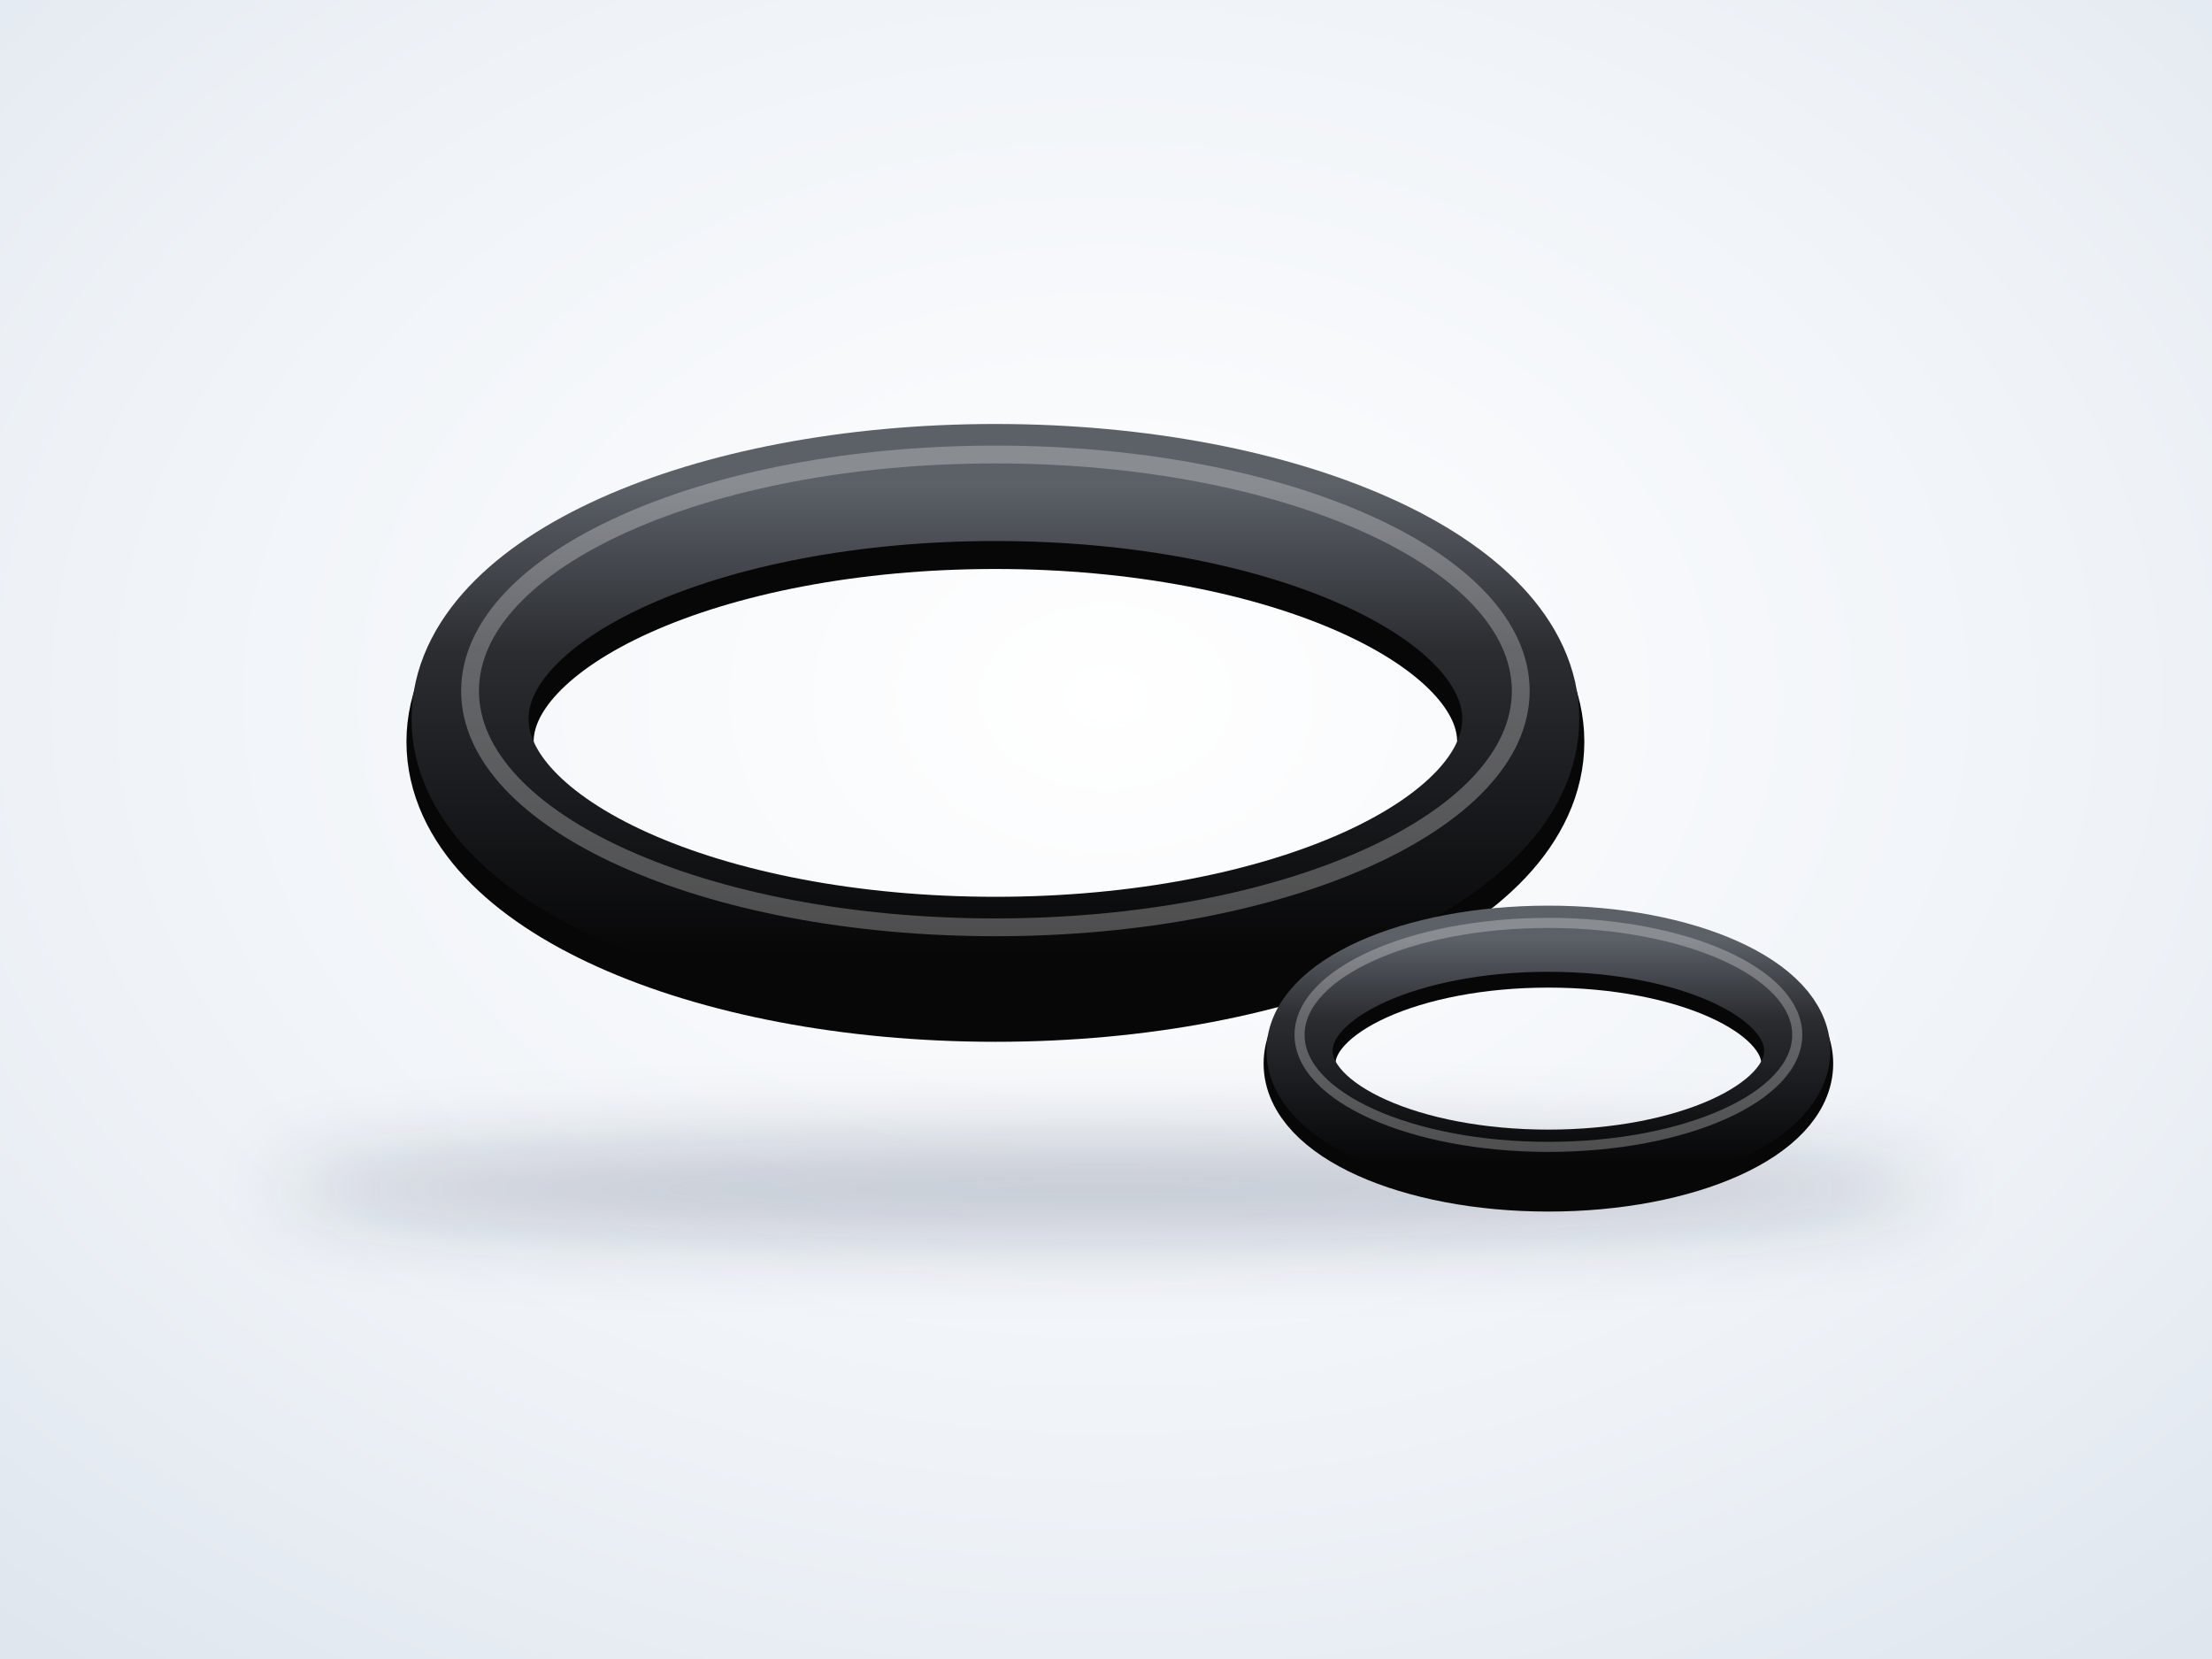
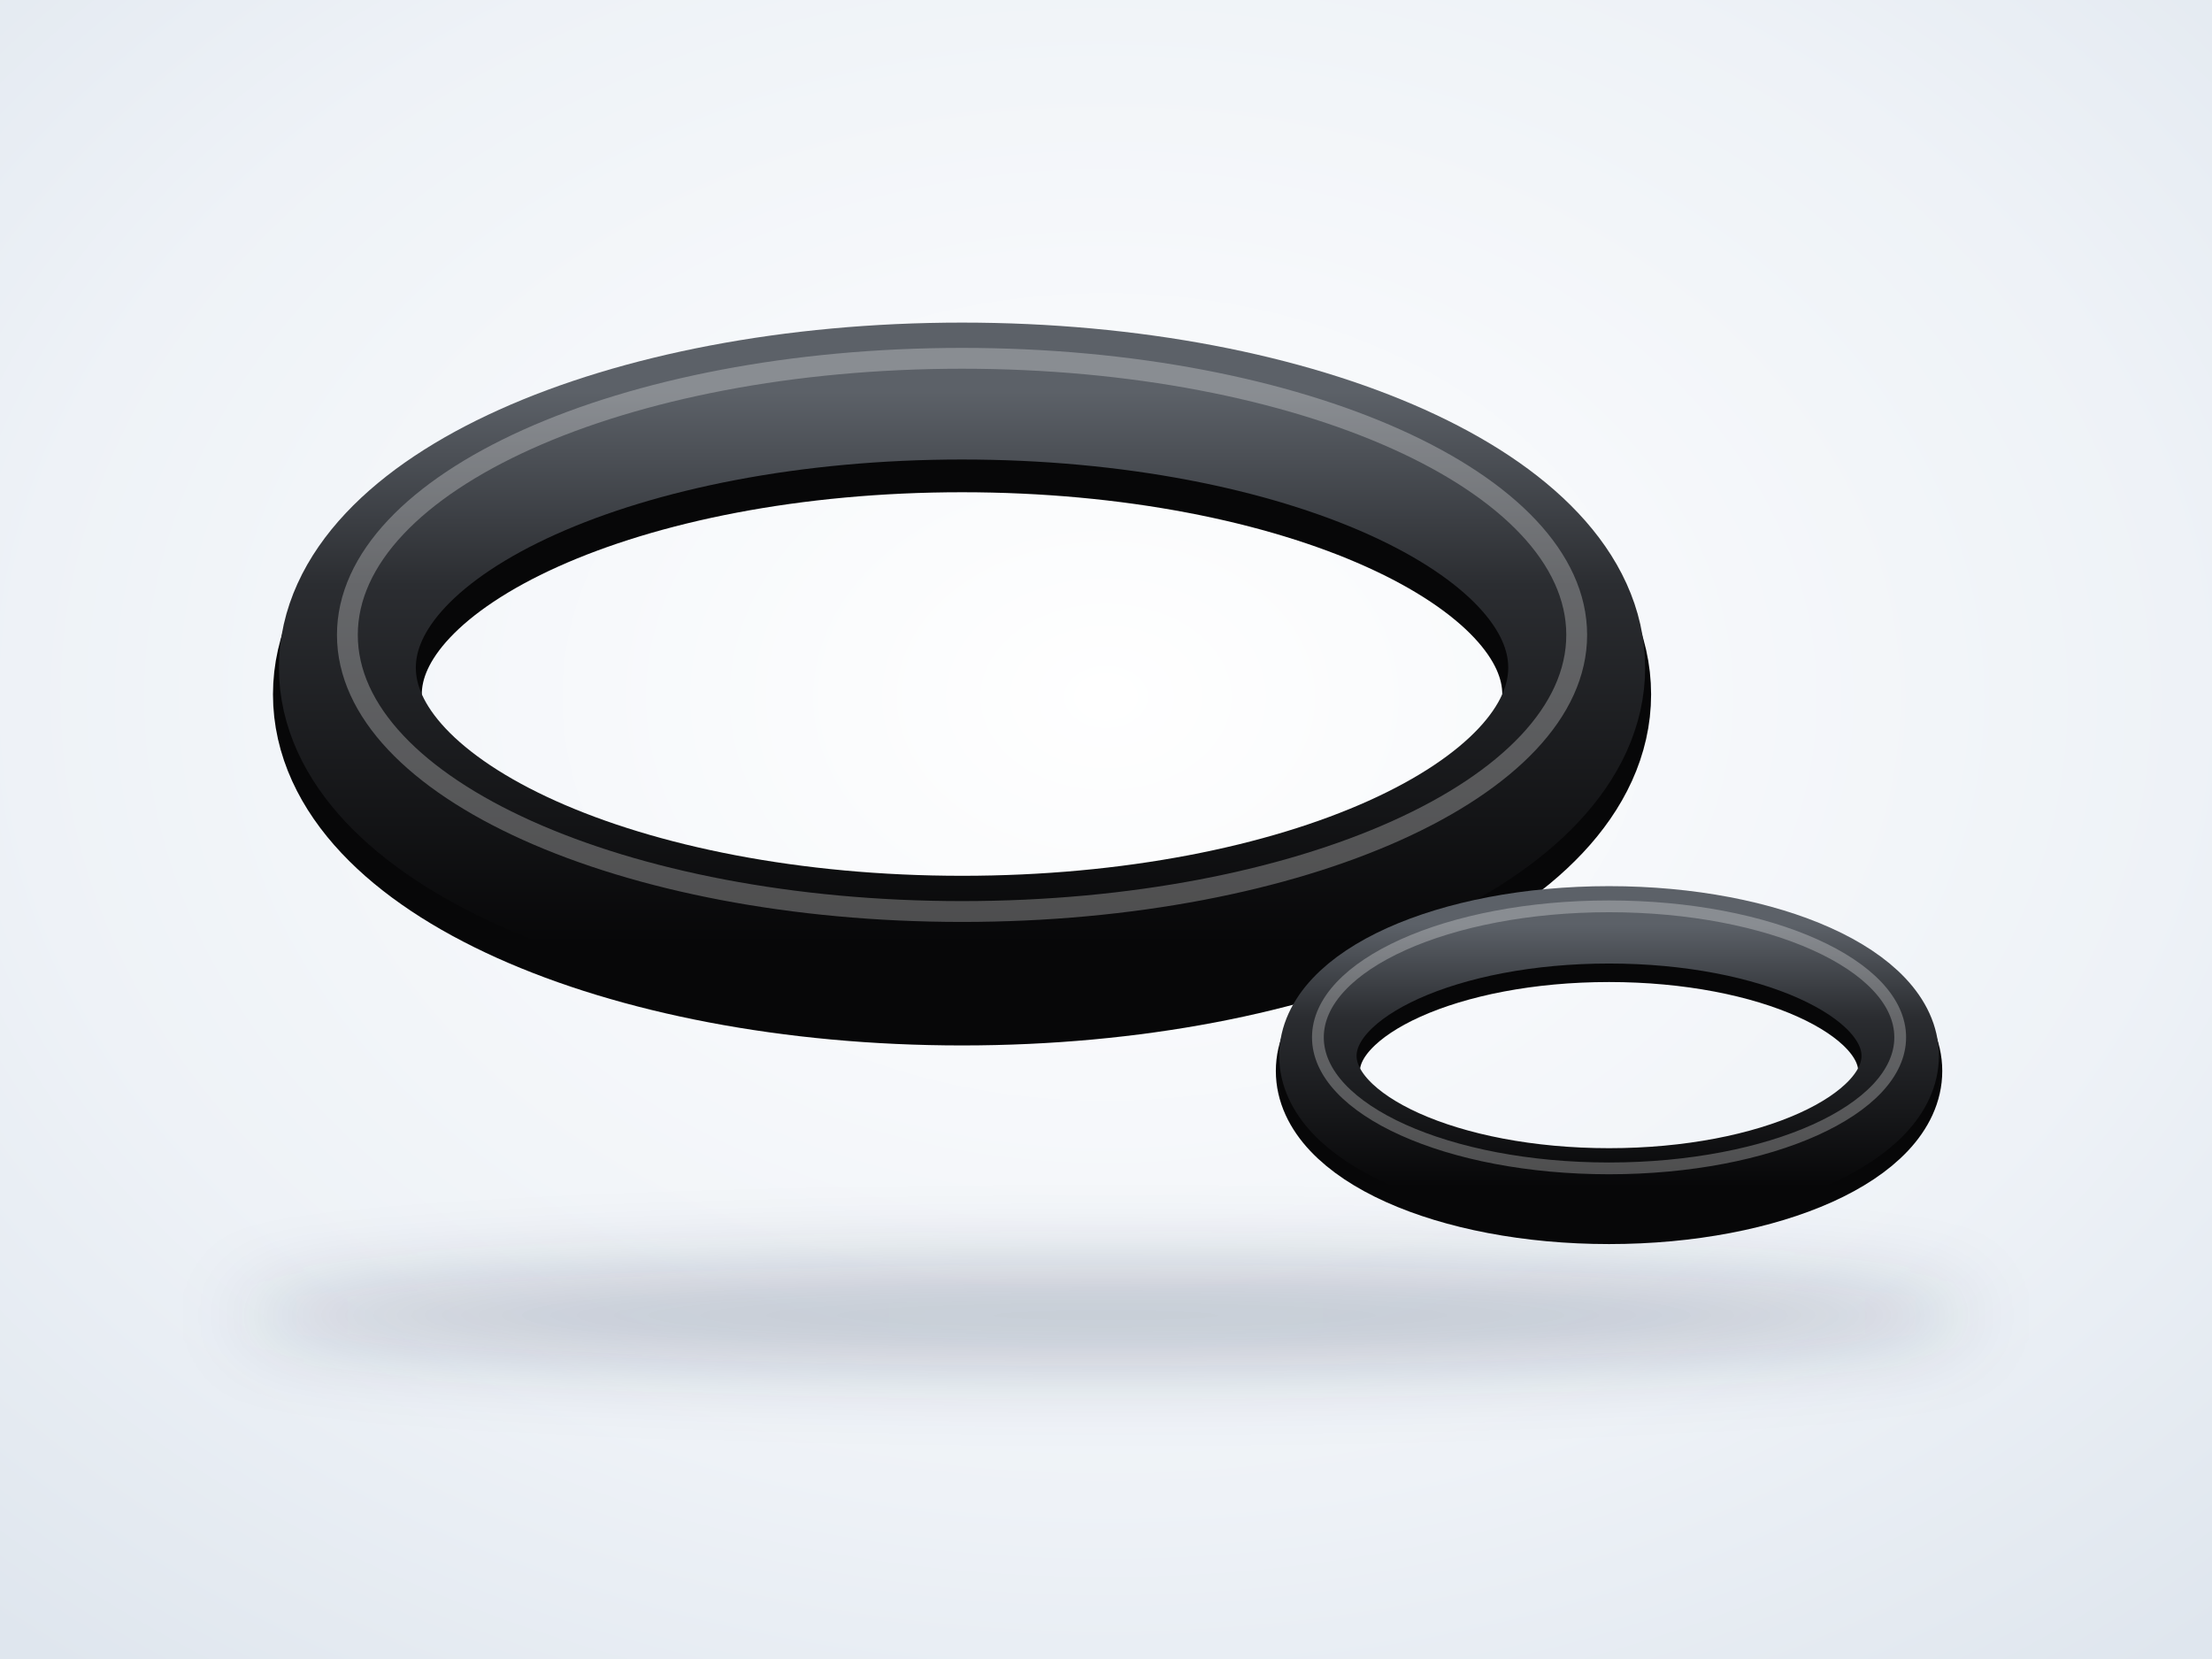
<svg xmlns="http://www.w3.org/2000/svg" viewBox="0 0 800 600" width="800" height="600">
  <defs>
    <radialGradient id="bg" cx="50%" cy="42%" r="75%">
      <stop offset="0%" stop-color="#ffffff" />
      <stop offset="65%" stop-color="#eef2f7" />
      <stop offset="100%" stop-color="#dfe6ee" />
    </radialGradient>
    <filter id="blur" x="-20%" y="-200%" width="140%" height="500%">
      <feGaussianBlur stdDeviation="14" />
    </filter>
    <filter id="soft" x="-10%" y="-10%" width="120%" height="120%">
      <feGaussianBlur stdDeviation="1.2" />
    </filter>
    <linearGradient id="steel-b" x1="0" y1="0" x2="0" y2="1">
      <stop offset="0%" stop-color="#6f7a86" />
      <stop offset="20%" stop-color="#c9d1da" />
      <stop offset="40%" stop-color="#f7f9fb" />
      <stop offset="60%" stop-color="#d4dbe3" />
      <stop offset="80%" stop-color="#9aa5b1" />
      <stop offset="100%" stop-color="#5b6570" />
    </linearGradient>
    <linearGradient id="steel-f" x1="0" y1="0" x2="1" y2="1">
      <stop offset="0%" stop-color="#f3f6f9" />
      <stop offset="50%" stop-color="#c5cdd6" />
      <stop offset="100%" stop-color="#8e99a5" />
    </linearGradient>
    <linearGradient id="steel-h" x1="0" y1="0" x2="1" y2="0">
      <stop offset="0%" stop-color="#6f7a86" />
      <stop offset="20%" stop-color="#c9d1da" />
      <stop offset="40%" stop-color="#f7f9fb" />
      <stop offset="60%" stop-color="#d4dbe3" />
      <stop offset="80%" stop-color="#9aa5b1" />
      <stop offset="100%" stop-color="#5b6570" />
    </linearGradient>
    <linearGradient id="steelDark-b" x1="0" y1="0" x2="0" y2="1">
      <stop offset="0%" stop-color="#4f5863" />
      <stop offset="20%" stop-color="#99a3ae" />
      <stop offset="40%" stop-color="#d7dde3" />
      <stop offset="60%" stop-color="#aab3bd" />
      <stop offset="80%" stop-color="#6f7984" />
      <stop offset="100%" stop-color="#3d454e" />
    </linearGradient>
    <linearGradient id="steelDark-f" x1="0" y1="0" x2="1" y2="1">
      <stop offset="0%" stop-color="#d9dfe5" />
      <stop offset="50%" stop-color="#a3adb8" />
      <stop offset="100%" stop-color="#6b7581" />
    </linearGradient>
    <linearGradient id="steelDark-h" x1="0" y1="0" x2="1" y2="0">
      <stop offset="0%" stop-color="#4f5863" />
      <stop offset="20%" stop-color="#99a3ae" />
      <stop offset="40%" stop-color="#d7dde3" />
      <stop offset="60%" stop-color="#aab3bd" />
      <stop offset="80%" stop-color="#6f7984" />
      <stop offset="100%" stop-color="#3d454e" />
    </linearGradient>
    <linearGradient id="carbon-b" x1="0" y1="0" x2="0" y2="1">
      <stop offset="0%" stop-color="#15171a" />
      <stop offset="20%" stop-color="#3b4048" />
      <stop offset="40%" stop-color="#6b727c" />
      <stop offset="60%" stop-color="#3a3f46" />
      <stop offset="80%" stop-color="#1d2024" />
      <stop offset="100%" stop-color="#0c0d0f" />
    </linearGradient>
    <linearGradient id="carbon-f" x1="0" y1="0" x2="1" y2="1">
      <stop offset="0%" stop-color="#5d646e" />
      <stop offset="50%" stop-color="#2a2e34" />
      <stop offset="100%" stop-color="#101214" />
    </linearGradient>
    <linearGradient id="carbon-h" x1="0" y1="0" x2="1" y2="0">
      <stop offset="0%" stop-color="#15171a" />
      <stop offset="20%" stop-color="#3b4048" />
      <stop offset="40%" stop-color="#6b727c" />
      <stop offset="60%" stop-color="#3a3f46" />
      <stop offset="80%" stop-color="#1d2024" />
      <stop offset="100%" stop-color="#0c0d0f" />
    </linearGradient>
    <linearGradient id="sic-b" x1="0" y1="0" x2="0" y2="1">
      <stop offset="0%" stop-color="#3a4049" />
      <stop offset="20%" stop-color="#6f7985" />
      <stop offset="40%" stop-color="#a9b3bf" />
      <stop offset="60%" stop-color="#7c8691" />
      <stop offset="80%" stop-color="#4c545e" />
      <stop offset="100%" stop-color="#2b3037" />
    </linearGradient>
    <linearGradient id="sic-f" x1="0" y1="0" x2="1" y2="1">
      <stop offset="0%" stop-color="#b6bfca" />
      <stop offset="50%" stop-color="#7d8793" />
      <stop offset="100%" stop-color="#4a525c" />
    </linearGradient>
    <linearGradient id="sic-h" x1="0" y1="0" x2="1" y2="0">
      <stop offset="0%" stop-color="#3a4049" />
      <stop offset="20%" stop-color="#6f7985" />
      <stop offset="40%" stop-color="#a9b3bf" />
      <stop offset="60%" stop-color="#7c8691" />
      <stop offset="80%" stop-color="#4c545e" />
      <stop offset="100%" stop-color="#2b3037" />
    </linearGradient>
    <linearGradient id="tc-b" x1="0" y1="0" x2="0" y2="1">
      <stop offset="0%" stop-color="#7a7f86" />
      <stop offset="20%" stop-color="#c4c9cf" />
      <stop offset="40%" stop-color="#eef1f4" />
      <stop offset="60%" stop-color="#c9ced4" />
      <stop offset="80%" stop-color="#8d939a" />
      <stop offset="100%" stop-color="#62676e" />
    </linearGradient>
    <linearGradient id="tc-f" x1="0" y1="0" x2="1" y2="1">
      <stop offset="0%" stop-color="#f4f6f8" />
      <stop offset="50%" stop-color="#c6cbd1" />
      <stop offset="100%" stop-color="#8a9097" />
    </linearGradient>
    <linearGradient id="tc-h" x1="0" y1="0" x2="1" y2="0">
      <stop offset="0%" stop-color="#7a7f86" />
      <stop offset="20%" stop-color="#c4c9cf" />
      <stop offset="40%" stop-color="#eef1f4" />
      <stop offset="60%" stop-color="#c9ced4" />
      <stop offset="80%" stop-color="#8d939a" />
      <stop offset="100%" stop-color="#62676e" />
    </linearGradient>
    <linearGradient id="ceramic-b" x1="0" y1="0" x2="0" y2="1">
      <stop offset="0%" stop-color="#c9c5b8" />
      <stop offset="20%" stop-color="#ece9df" />
      <stop offset="40%" stop-color="#fffdf6" />
      <stop offset="60%" stop-color="#efece2" />
      <stop offset="80%" stop-color="#d4d0c3" />
      <stop offset="100%" stop-color="#b3ae9f" />
    </linearGradient>
    <linearGradient id="ceramic-f" x1="0" y1="0" x2="1" y2="1">
      <stop offset="0%" stop-color="#fffef9" />
      <stop offset="50%" stop-color="#ece8dc" />
      <stop offset="100%" stop-color="#cfcabb" />
    </linearGradient>
    <linearGradient id="ceramic-h" x1="0" y1="0" x2="1" y2="0">
      <stop offset="0%" stop-color="#c9c5b8" />
      <stop offset="20%" stop-color="#ece9df" />
      <stop offset="40%" stop-color="#fffdf6" />
      <stop offset="60%" stop-color="#efece2" />
      <stop offset="80%" stop-color="#d4d0c3" />
      <stop offset="100%" stop-color="#b3ae9f" />
    </linearGradient>
    <linearGradient id="rubber-b" x1="0" y1="0" x2="0" y2="1">
      <stop offset="0%" stop-color="#0d0e10" />
      <stop offset="20%" stop-color="#26292d" />
      <stop offset="40%" stop-color="#40444a" />
      <stop offset="60%" stop-color="#282b2f" />
      <stop offset="80%" stop-color="#141517" />
      <stop offset="100%" stop-color="#070808" />
    </linearGradient>
    <linearGradient id="rubber-f" x1="0" y1="0" x2="1" y2="1">
      <stop offset="0%" stop-color="#3b3f45" />
      <stop offset="50%" stop-color="#1f2226" />
      <stop offset="100%" stop-color="#0c0d0f" />
    </linearGradient>
    <linearGradient id="rubber-h" x1="0" y1="0" x2="1" y2="0">
      <stop offset="0%" stop-color="#0d0e10" />
      <stop offset="20%" stop-color="#26292d" />
      <stop offset="40%" stop-color="#40444a" />
      <stop offset="60%" stop-color="#282b2f" />
      <stop offset="80%" stop-color="#141517" />
      <stop offset="100%" stop-color="#070808" />
    </linearGradient>
    <linearGradient id="cast-b" x1="0" y1="0" x2="0" y2="1">
      <stop offset="0%" stop-color="#3f4a57" />
      <stop offset="20%" stop-color="#76828f" />
      <stop offset="40%" stop-color="#a6b1bd" />
      <stop offset="60%" stop-color="#7f8b97" />
      <stop offset="80%" stop-color="#55606c" />
      <stop offset="100%" stop-color="#333c46" />
    </linearGradient>
    <linearGradient id="cast-f" x1="0" y1="0" x2="1" y2="1">
      <stop offset="0%" stop-color="#b3bdc8" />
      <stop offset="50%" stop-color="#7d8894" />
      <stop offset="100%" stop-color="#505a66" />
    </linearGradient>
    <linearGradient id="cast-h" x1="0" y1="0" x2="1" y2="0">
      <stop offset="0%" stop-color="#3f4a57" />
      <stop offset="20%" stop-color="#76828f" />
      <stop offset="40%" stop-color="#a6b1bd" />
      <stop offset="60%" stop-color="#7f8b97" />
      <stop offset="80%" stop-color="#55606c" />
      <stop offset="100%" stop-color="#333c46" />
    </linearGradient>
    <linearGradient id="brass-b" x1="0" y1="0" x2="0" y2="1">
      <stop offset="0%" stop-color="#7a5a1c" />
      <stop offset="20%" stop-color="#c79b3f" />
      <stop offset="40%" stop-color="#f2d488" />
      <stop offset="60%" stop-color="#cfa550" />
      <stop offset="80%" stop-color="#946d25" />
      <stop offset="100%" stop-color="#5f4413" />
    </linearGradient>
    <linearGradient id="brass-f" x1="0" y1="0" x2="1" y2="1">
      <stop offset="0%" stop-color="#f5dc98" />
      <stop offset="50%" stop-color="#c99d44" />
      <stop offset="100%" stop-color="#8a6420" />
    </linearGradient>
    <linearGradient id="brass-h" x1="0" y1="0" x2="1" y2="0">
      <stop offset="0%" stop-color="#7a5a1c" />
      <stop offset="20%" stop-color="#c79b3f" />
      <stop offset="40%" stop-color="#f2d488" />
      <stop offset="60%" stop-color="#cfa550" />
      <stop offset="80%" stop-color="#946d25" />
      <stop offset="100%" stop-color="#5f4413" />
    </linearGradient>
    <linearGradient id="blue-b" x1="0" y1="0" x2="0" y2="1">
      <stop offset="0%" stop-color="#123a7a" />
      <stop offset="20%" stop-color="#2a63c4" />
      <stop offset="40%" stop-color="#6d9df0" />
      <stop offset="60%" stop-color="#3570d6" />
      <stop offset="80%" stop-color="#1c4ea8" />
      <stop offset="100%" stop-color="#0e2d61" />
    </linearGradient>
    <linearGradient id="blue-f" x1="0" y1="0" x2="1" y2="1">
      <stop offset="0%" stop-color="#78a6f2" />
      <stop offset="50%" stop-color="#3a73d8" />
      <stop offset="100%" stop-color="#1a4799" />
    </linearGradient>
    <linearGradient id="blue-h" x1="0" y1="0" x2="1" y2="0">
      <stop offset="0%" stop-color="#123a7a" />
      <stop offset="20%" stop-color="#2a63c4" />
      <stop offset="40%" stop-color="#6d9df0" />
      <stop offset="60%" stop-color="#3570d6" />
      <stop offset="80%" stop-color="#1c4ea8" />
      <stop offset="100%" stop-color="#0e2d61" />
    </linearGradient>
    <linearGradient id="orange-b" x1="0" y1="0" x2="0" y2="1">
      <stop offset="0%" stop-color="#9a4a0b" />
      <stop offset="20%" stop-color="#e07a1f" />
      <stop offset="40%" stop-color="#ffb266" />
      <stop offset="60%" stop-color="#ea8a33" />
      <stop offset="80%" stop-color="#b85c12" />
      <stop offset="100%" stop-color="#7a3a08" />
    </linearGradient>
    <linearGradient id="orange-f" x1="0" y1="0" x2="1" y2="1">
      <stop offset="0%" stop-color="#ffc080" />
      <stop offset="50%" stop-color="#e8842a" />
      <stop offset="100%" stop-color="#a95410" />
    </linearGradient>
    <linearGradient id="orange-h" x1="0" y1="0" x2="1" y2="0">
      <stop offset="0%" stop-color="#9a4a0b" />
      <stop offset="20%" stop-color="#e07a1f" />
      <stop offset="40%" stop-color="#ffb266" />
      <stop offset="60%" stop-color="#ea8a33" />
      <stop offset="80%" stop-color="#b85c12" />
      <stop offset="100%" stop-color="#7a3a08" />
    </linearGradient>
    <linearGradient id="hole-b" x1="0" y1="0" x2="0" y2="1">
      <stop offset="0%" stop-color="#0b0c0e" />
      <stop offset="20%" stop-color="#1d2024" />
      <stop offset="40%" stop-color="#2c3036" />
      <stop offset="60%" stop-color="#1a1d21" />
      <stop offset="80%" stop-color="#0b0c0e" />
      <stop offset="100%" stop-color="#050506" />
    </linearGradient>
    <linearGradient id="hole-f" x1="0" y1="0" x2="1" y2="1">
      <stop offset="0%" stop-color="#1c1f23" />
      <stop offset="50%" stop-color="#0e0f11" />
      <stop offset="100%" stop-color="#050506" />
    </linearGradient>
    <linearGradient id="hole-h" x1="0" y1="0" x2="1" y2="0">
      <stop offset="0%" stop-color="#0b0c0e" />
      <stop offset="20%" stop-color="#1d2024" />
      <stop offset="40%" stop-color="#2c3036" />
      <stop offset="60%" stop-color="#1a1d21" />
      <stop offset="80%" stop-color="#0b0c0e" />
      <stop offset="100%" stop-color="#050506" />
    </linearGradient>
  </defs>
  <rect width="800" height="600" fill="url(#bg)" />
-   <ellipse cx="400" cy="430" rx="300" ry="18" fill="#0b1f3f" opacity="0.22" filter="url(#blur)" />
-   <defs>
-     <linearGradient id="or360190" x1="0" y1="0" x2="0" y2="1">
-       <stop offset="0%" stop-color="#5c6168" />
-       <stop offset="35%" stop-color="#2b2d31" />
-       <stop offset="100%" stop-color="#070708" />
-     </linearGradient>
-   </defs>
-   <ellipse cx="360" cy="268.28" rx="190" ry="85.5" fill="none" stroke="#070708" stroke-width="46" />
-   <ellipse cx="360" cy="260" rx="190" ry="85.5" fill="none" stroke="url(#or360190)" stroke-width="42.32" />
-   <ellipse cx="360" cy="249.88" rx="190" ry="85.5" fill="none" stroke="#fff" stroke-opacity="0.28" stroke-width="6.44" />
-   <defs>
-     <linearGradient id="or56090" x1="0" y1="0" x2="0" y2="1">
-       <stop offset="0%" stop-color="#5c6168" />
-       <stop offset="35%" stop-color="#2b2d31" />
-       <stop offset="100%" stop-color="#070708" />
-     </linearGradient>
-   </defs>
-   <ellipse cx="560" cy="384.68" rx="90" ry="40.5" fill="none" stroke="#070708" stroke-width="26" />
-   <ellipse cx="560" cy="380" rx="90" ry="40.5" fill="none" stroke="url(#or56090)" stroke-width="23.92" />
-   <ellipse cx="560" cy="374.28" rx="90" ry="40.5" fill="none" stroke="#fff" stroke-opacity="0.28" stroke-width="3.64" />
+   <ellipse cx="400" cy="475.73" rx="313.33" ry="18" fill="#0b1f3f" opacity="0.22" filter="url(#blur)" />
+   <g transform="translate(400 283) scale(1.17) translate(-404.5 -295.5)">
+     <defs>
+       <linearGradient id="or360190" x1="0" y1="0" x2="0" y2="1">
+         <stop offset="0%" stop-color="#5c6168" />
+         <stop offset="35%" stop-color="#2b2d31" />
+         <stop offset="100%" stop-color="#070708" />
+       </linearGradient>
+     </defs>
+     <ellipse cx="360" cy="268.28" rx="190" ry="85.5" fill="none" stroke="#070708" stroke-width="46" />
+     <ellipse cx="360" cy="260" rx="190" ry="85.5" fill="none" stroke="url(#or360190)" stroke-width="42.32" />
+     <ellipse cx="360" cy="249.88" rx="190" ry="85.5" fill="none" stroke="#fff" stroke-opacity="0.28" stroke-width="6.44" />
+     <defs>
+       <linearGradient id="or56090" x1="0" y1="0" x2="0" y2="1">
+         <stop offset="0%" stop-color="#5c6168" />
+         <stop offset="35%" stop-color="#2b2d31" />
+         <stop offset="100%" stop-color="#070708" />
+       </linearGradient>
+     </defs>
+     <ellipse cx="560" cy="384.68" rx="90" ry="40.5" fill="none" stroke="#070708" stroke-width="26" />
+     <ellipse cx="560" cy="380" rx="90" ry="40.5" fill="none" stroke="url(#or56090)" stroke-width="23.92" />
+     <ellipse cx="560" cy="374.28" rx="90" ry="40.5" fill="none" stroke="#fff" stroke-opacity="0.28" stroke-width="3.64" />
+   </g>
</svg>
